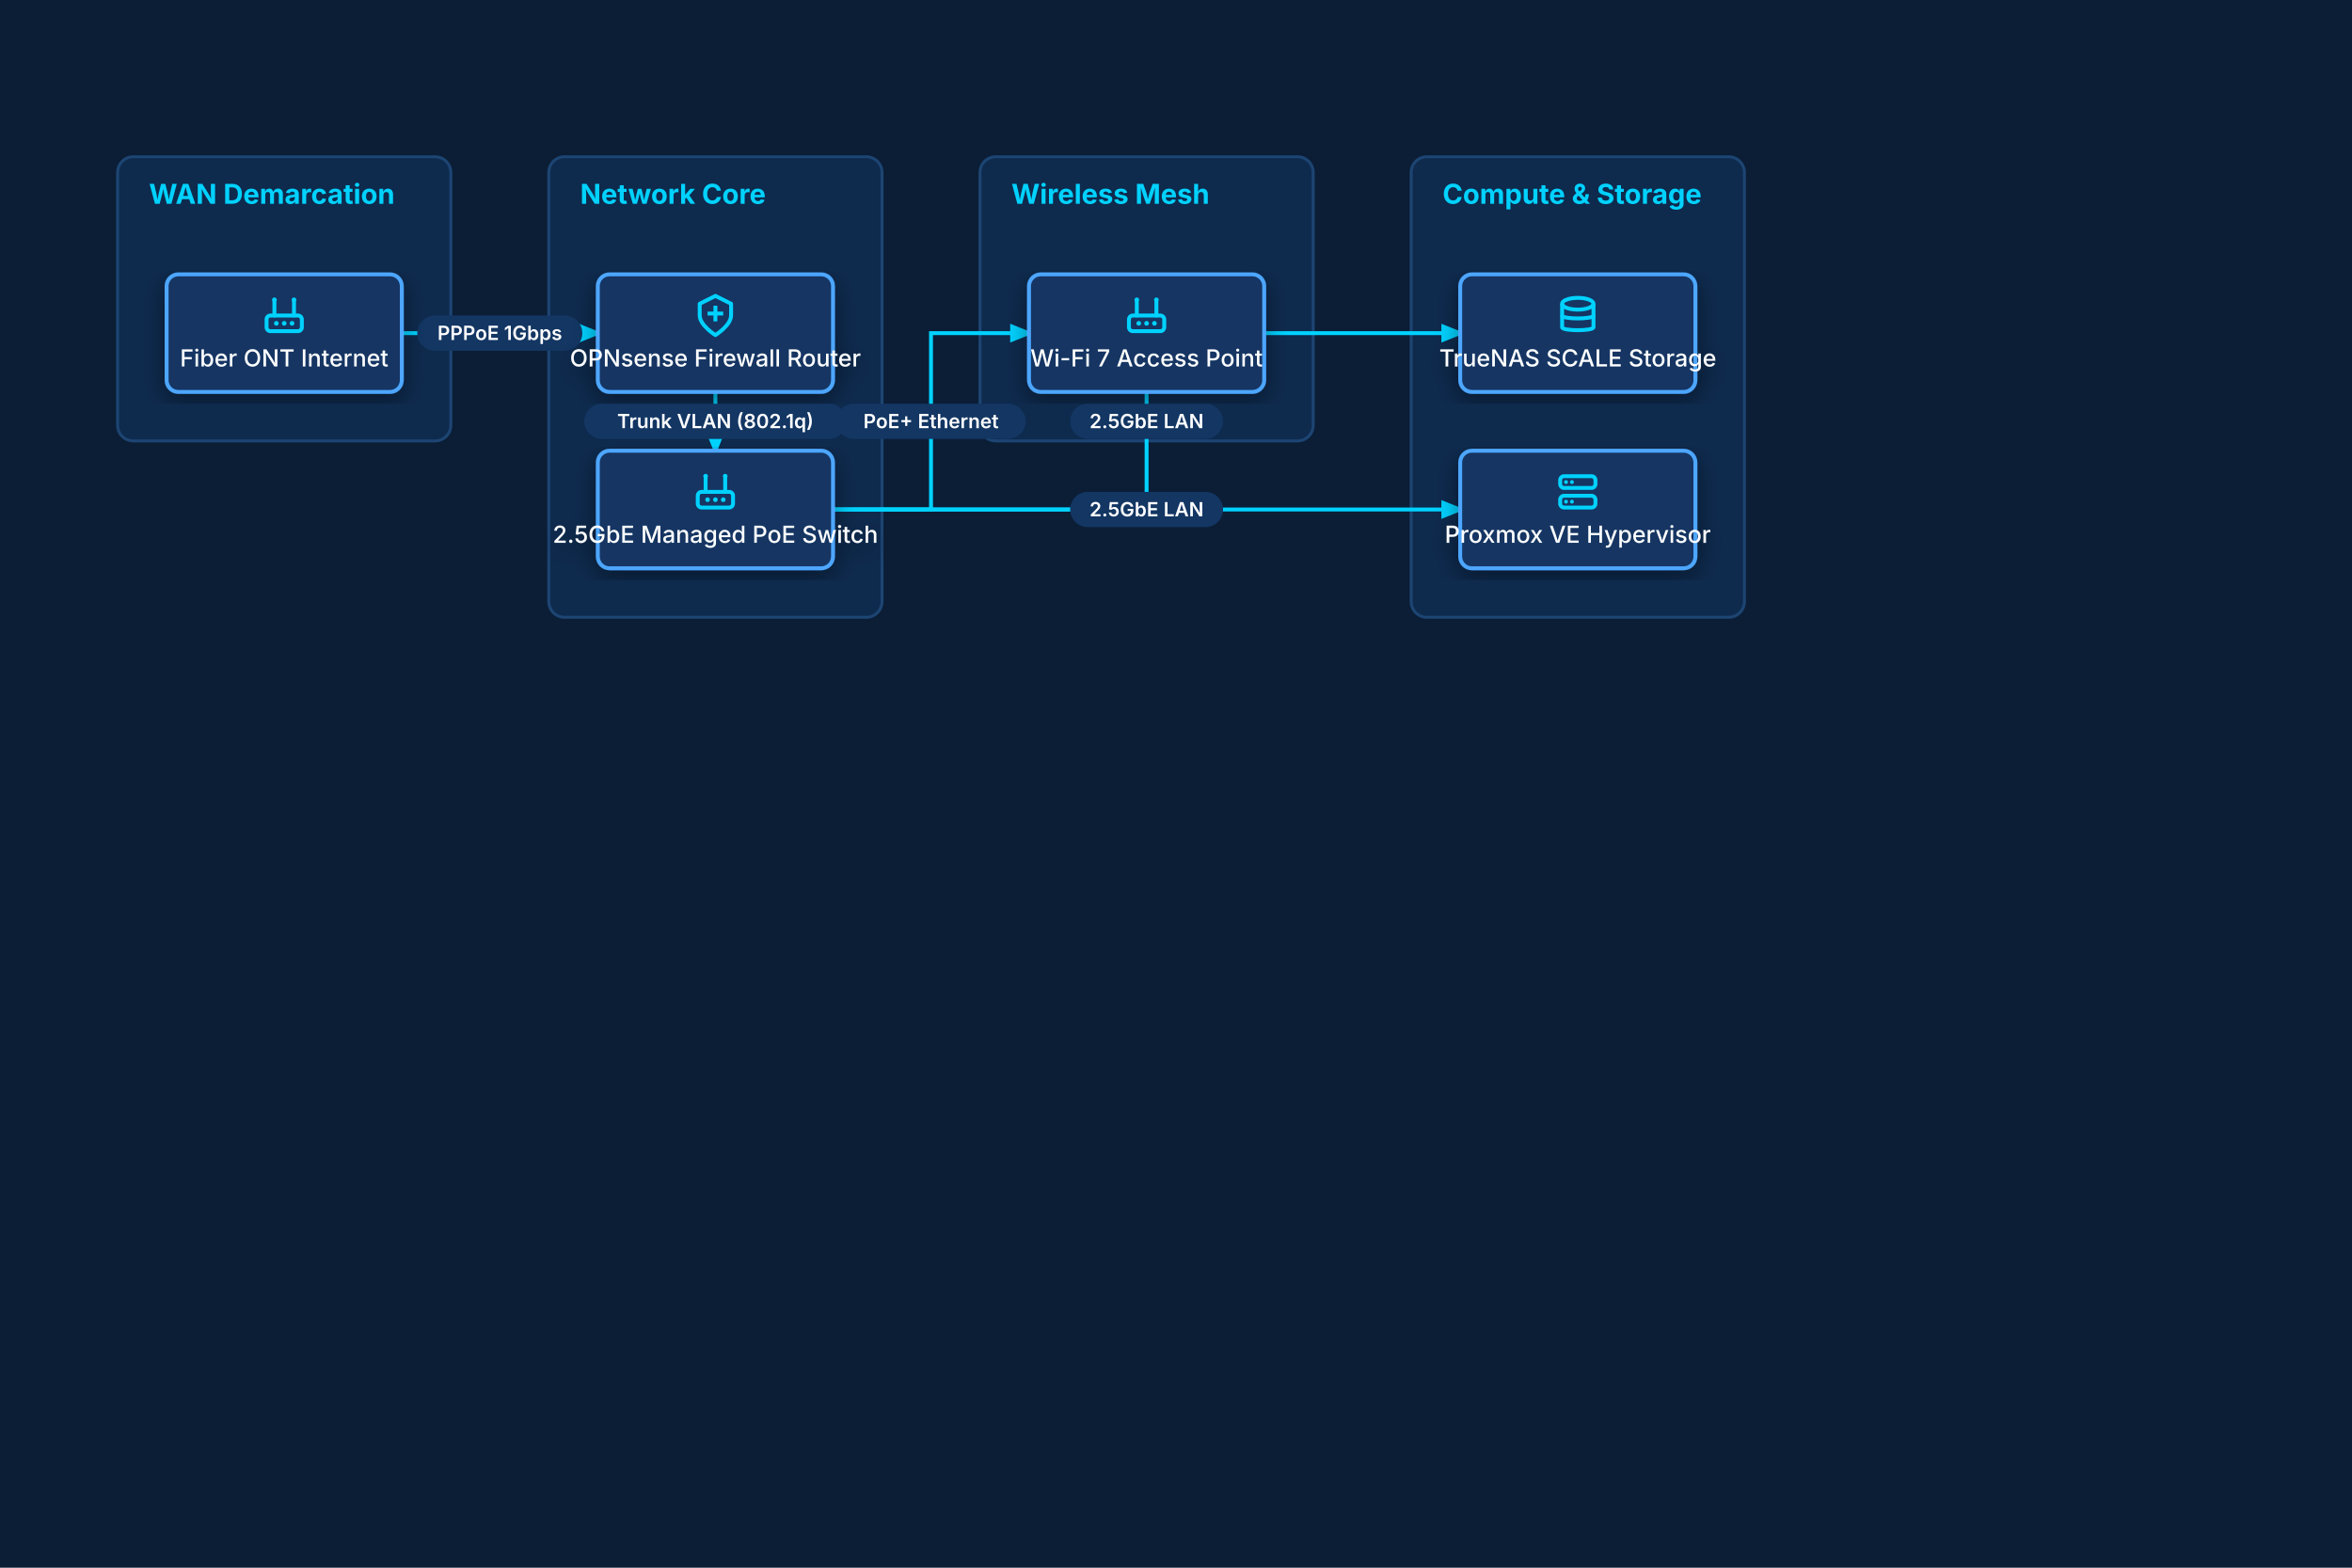
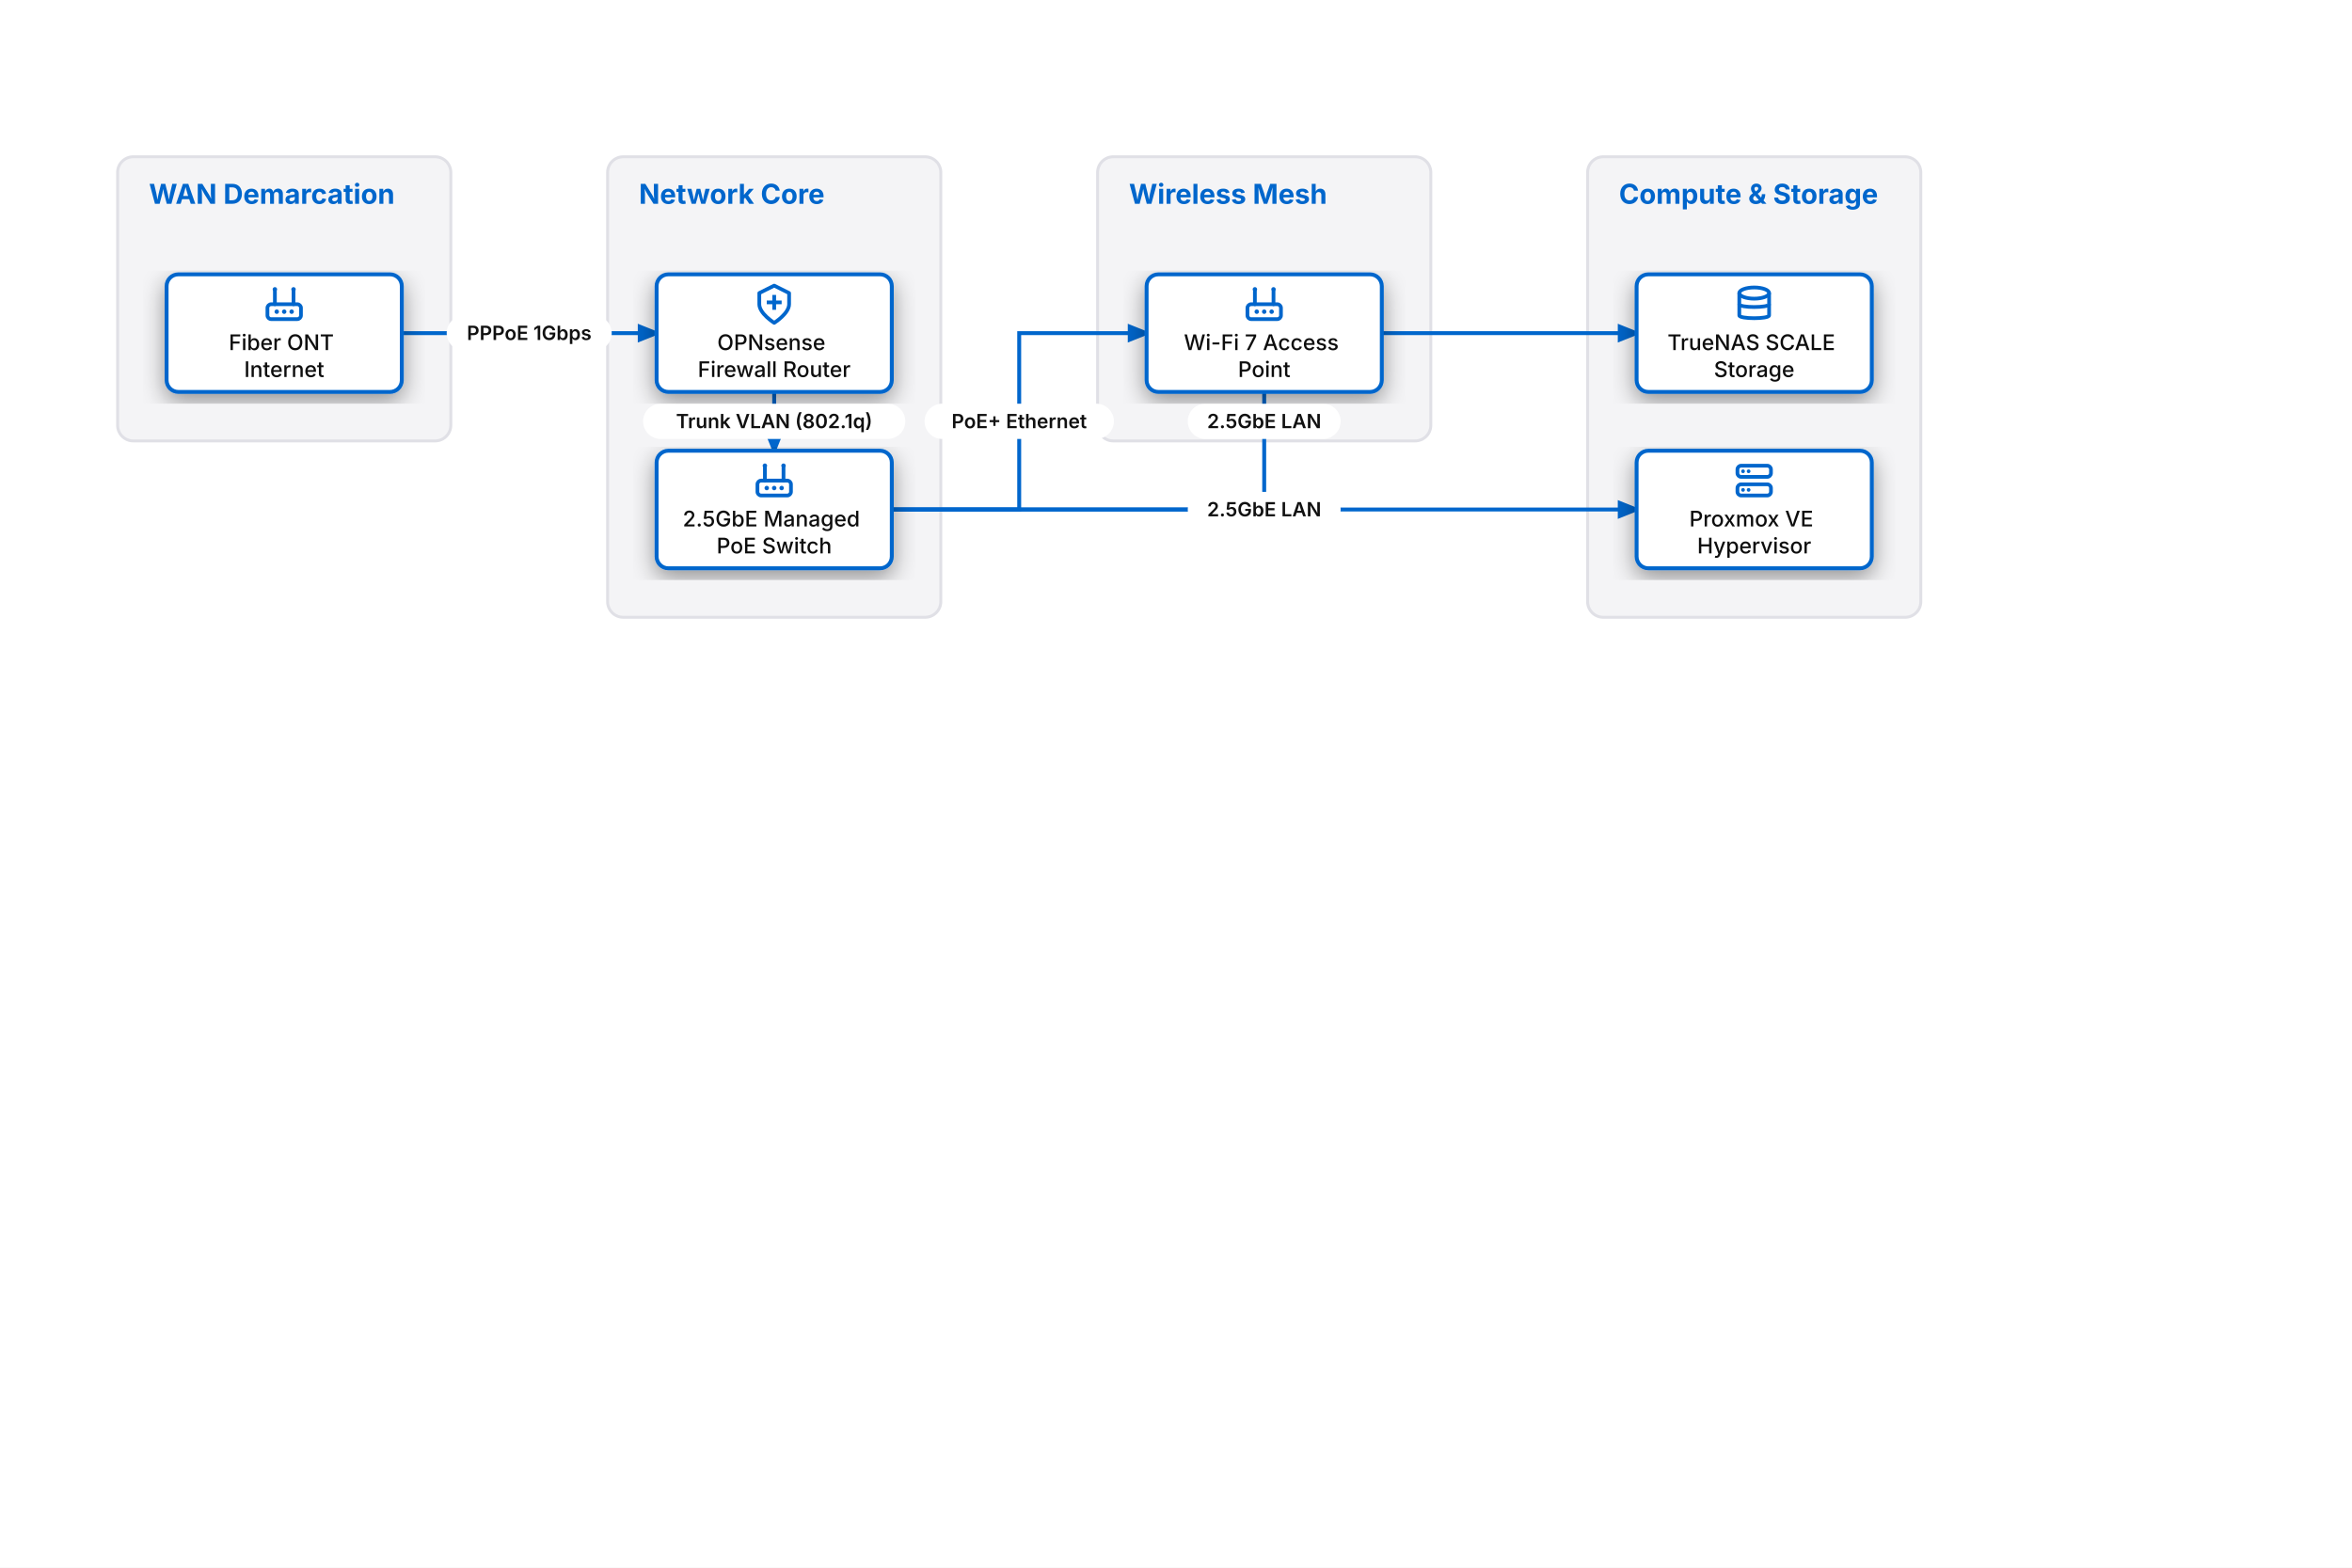
- <svg xmlns="http://www.w3.org/2000/svg" viewBox="0 0 1200.0 800.0" width="1200.0" height="800.0">
+ <svg xmlns="http://www.w3.org/2000/svg" viewBox="0 0 1200 800" width="1200" height="800">
  <defs>
    <marker id="arrow" viewBox="0 0 10 10" refX="8" refY="5" markerWidth="6" markerHeight="6" orient="auto-start-reverse">
-       <path d="M 0 1 L 10 5 L 0 9 z" fill="#00D2FF" />
+       <path d="M 0 1 L 10 5 L 0 9 z" fill="#0066CC" />
+     </marker>
+     <marker id="arrow-tail" viewBox="0 0 10 10" refX="2" refY="5" markerWidth="6" markerHeight="6" orient="auto">
+       <path d="M 10 1 L 0 5 L 10 9 z" fill="#0066CC" />
    </marker>
    <filter id="shadow" x="-10%" y="-10%" width="120%" height="120%">
      <feDropShadow dx="0" dy="4" stdDeviation="6" flood-color="#000000" flood-opacity="0.4" />
    </filter>
  </defs>
-   <rect width="100%" height="100%" fill="#0B1E36" />
+   <rect width="100%" height="100%" fill="#FFFFFF" />
  <g id="group_1">
-     <rect x="60.0" y="80.0" width="170.0" height="145.0" rx="8" fill="#0E2A4D" stroke="#1D4573" stroke-width="1.5" />
-     <text x="76.0" y="104.0" fill="#00D2FF" font-family="Inter, -apple-system, BlinkMacSystemFont, 'Segoe UI', Roboto, sans-serif" font-size="14" font-weight="bold">WAN Demarcation</text>
+     <rect x="60.0" y="80.0" width="170.0" height="145.0" rx="8" fill="#F4F4F6" stroke="#E0E0E6" stroke-width="1.5" />
+     <text x="76.0" y="104.0" fill="#0066CC" font-family="Inter, -apple-system, BlinkMacSystemFont, 'Segoe UI', Roboto, sans-serif" font-size="14" font-weight="bold">WAN Demarcation</text>
  </g>
  <g id="group_2">
-     <rect x="280.0" y="80.0" width="170.0" height="235.0" rx="8" fill="#0E2A4D" stroke="#1D4573" stroke-width="1.5" />
-     <text x="296.0" y="104.0" fill="#00D2FF" font-family="Inter, -apple-system, BlinkMacSystemFont, 'Segoe UI', Roboto, sans-serif" font-size="14" font-weight="bold">Network Core</text>
+     <rect x="310.0" y="80.0" width="170.0" height="235.0" rx="8" fill="#F4F4F6" stroke="#E0E0E6" stroke-width="1.5" />
+     <text x="326.0" y="104.0" fill="#0066CC" font-family="Inter, -apple-system, BlinkMacSystemFont, 'Segoe UI', Roboto, sans-serif" font-size="14" font-weight="bold">Network Core</text>
  </g>
  <g id="group_3">
-     <rect x="500.0" y="80.0" width="170.0" height="145.0" rx="8" fill="#0E2A4D" stroke="#1D4573" stroke-width="1.5" />
-     <text x="516.0" y="104.0" fill="#00D2FF" font-family="Inter, -apple-system, BlinkMacSystemFont, 'Segoe UI', Roboto, sans-serif" font-size="14" font-weight="bold">Wireless Mesh</text>
+     <rect x="560.0" y="80.0" width="170.0" height="145.0" rx="8" fill="#F4F4F6" stroke="#E0E0E6" stroke-width="1.5" />
+     <text x="576.0" y="104.0" fill="#0066CC" font-family="Inter, -apple-system, BlinkMacSystemFont, 'Segoe UI', Roboto, sans-serif" font-size="14" font-weight="bold">Wireless Mesh</text>
  </g>
  <g id="group_4">
-     <rect x="720.0" y="80.0" width="170.0" height="235.0" rx="8" fill="#0E2A4D" stroke="#1D4573" stroke-width="1.5" />
-     <text x="736.0" y="104.0" fill="#00D2FF" font-family="Inter, -apple-system, BlinkMacSystemFont, 'Segoe UI', Roboto, sans-serif" font-size="14" font-weight="bold">Compute &amp; Storage</text>
+     <rect x="810.0" y="80.0" width="170.0" height="235.0" rx="8" fill="#F4F4F6" stroke="#E0E0E6" stroke-width="1.5" />
+     <text x="826.0" y="104.0" fill="#0066CC" font-family="Inter, -apple-system, BlinkMacSystemFont, 'Segoe UI', Roboto, sans-serif" font-size="14" font-weight="bold">Compute &amp; Storage</text>
  </g>
-   <path d="M 205.0 170.0 L 305.0 170.0" fill="none" stroke="#00D2FF" stroke-width="2" marker-end="url(#arrow)" />
+   <path d="M 205.0 170.0 L 335.0 170.0" fill="none" stroke="#0066CC" stroke-width="2" marker-end="url(#arrow)" />
  <g class="badge">
-     <rect x="212.9" y="161.0" width="84.2" height="18.0" rx="9.0" fill="#133663" />
-     <text x="255.0" y="173.5" fill="#FFFFFF" font-size="10.0" font-family="Inter, -apple-system, BlinkMacSystemFont, 'Segoe UI', Roboto, sans-serif" font-weight="600" text-anchor="middle">PPPoE 1Gbps</text>
+     <rect x="227.9" y="161.0" width="84.2" height="18.0" rx="9.0" fill="#FFFFFF" />
+     <text x="270.0" y="173.5" fill="#111111" font-size="10.0" font-family="Inter, -apple-system, BlinkMacSystemFont, 'Segoe UI', Roboto, sans-serif" font-weight="600" text-anchor="middle">PPPoE 1Gbps</text>
  </g>
-   <path d="M 365.0 200.0 L 365.0 230.0" fill="none" stroke="#00D2FF" stroke-width="2" marker-end="url(#arrow)" />
+   <path d="M 395.0 200.0 L 395.0 230.0" fill="none" stroke="#0066CC" stroke-width="2" marker-end="url(#arrow)" />
  <g class="badge">
-     <rect x="298.1" y="206.0" width="133.8" height="18.0" rx="9.0" fill="#133663" />
-     <text x="365.0" y="218.5" fill="#FFFFFF" font-size="10.0" font-family="Inter, -apple-system, BlinkMacSystemFont, 'Segoe UI', Roboto, sans-serif" font-weight="600" text-anchor="middle">Trunk VLAN (802.1q)</text>
+     <rect x="328.1" y="206.0" width="133.8" height="18.0" rx="9.0" fill="#FFFFFF" />
+     <text x="395.0" y="218.5" fill="#111111" font-size="10.0" font-family="Inter, -apple-system, BlinkMacSystemFont, 'Segoe UI', Roboto, sans-serif" font-weight="600" text-anchor="middle">Trunk VLAN (802.1q)</text>
  </g>
-   <path d="M 425.0 260.0 L 475.0 260.0 L 475.0 170.0 L 525.0 170.0" fill="none" stroke="#00D2FF" stroke-width="2" marker-end="url(#arrow)" />
+   <path d="M 455.0 260.0 L 520.0 260.0 L 520.0 170.0 L 585.0 170.0" fill="none" stroke="#0066CC" stroke-width="2" marker-end="url(#arrow)" />
  <g class="badge">
-     <rect x="426.7" y="206.0" width="96.6" height="18.0" rx="9.0" fill="#133663" />
-     <text x="475.0" y="218.5" fill="#FFFFFF" font-size="10.0" font-family="Inter, -apple-system, BlinkMacSystemFont, 'Segoe UI', Roboto, sans-serif" font-weight="600" text-anchor="middle">PoE+ Ethernet</text>
+     <rect x="471.7" y="206.0" width="96.6" height="18.0" rx="9.0" fill="#FFFFFF" />
+     <text x="520.0" y="218.5" fill="#111111" font-size="10.0" font-family="Inter, -apple-system, BlinkMacSystemFont, 'Segoe UI', Roboto, sans-serif" font-weight="600" text-anchor="middle">PoE+ Ethernet</text>
  </g>
-   <path d="M 425.0 260.0 L 585.0 260.0 L 585.0 170.0 L 745.0 170.0" fill="none" stroke="#00D2FF" stroke-width="2" marker-end="url(#arrow)" />
+   <path d="M 455.0 260.0 L 645.0 260.0 L 645.0 170.0 L 835.0 170.0" fill="none" stroke="#0066CC" stroke-width="2" marker-end="url(#arrow)" />
  <g class="badge">
-     <rect x="546.0" y="206.0" width="78.0" height="18.0" rx="9.0" fill="#133663" />
-     <text x="585.0" y="218.5" fill="#FFFFFF" font-size="10.0" font-family="Inter, -apple-system, BlinkMacSystemFont, 'Segoe UI', Roboto, sans-serif" font-weight="600" text-anchor="middle">2.5GbE LAN</text>
+     <rect x="606.0" y="206.0" width="78.0" height="18.0" rx="9.0" fill="#FFFFFF" />
+     <text x="645.0" y="218.5" fill="#111111" font-size="10.0" font-family="Inter, -apple-system, BlinkMacSystemFont, 'Segoe UI', Roboto, sans-serif" font-weight="600" text-anchor="middle">2.5GbE LAN</text>
  </g>
-   <path d="M 425.0 260.0 L 745.0 260.0" fill="none" stroke="#00D2FF" stroke-width="2" marker-end="url(#arrow)" />
+   <path d="M 455.0 260.0 L 835.0 260.0" fill="none" stroke="#0066CC" stroke-width="2" marker-end="url(#arrow)" />
  <g class="badge">
-     <rect x="546.0" y="251.0" width="78.0" height="18.0" rx="9.0" fill="#133663" />
-     <text x="585.0" y="263.5" fill="#FFFFFF" font-size="10.0" font-family="Inter, -apple-system, BlinkMacSystemFont, 'Segoe UI', Roboto, sans-serif" font-weight="600" text-anchor="middle">2.5GbE LAN</text>
+     <rect x="606.0" y="251.0" width="78.0" height="18.0" rx="9.0" fill="#FFFFFF" />
+     <text x="645.0" y="263.5" fill="#111111" font-size="10.0" font-family="Inter, -apple-system, BlinkMacSystemFont, 'Segoe UI', Roboto, sans-serif" font-weight="600" text-anchor="middle">2.5GbE LAN</text>
  </g>
  <g id="ont" filter="url(#shadow)">
-     <rect x="85.0" y="140.0" width="120.0" height="60.0" rx="6.0" fill="#133663" stroke="#4DA6FF" stroke-width="2.0" />
-     <g class="icon icon-router" transform="translate(133.0, 149.0) scale(1.0)">
-       <rect x="3" y="12" width="18" height="8" rx="2" fill="none" stroke="#00D2FF" stroke-width="2.0" />
-       <line x1="7" y1="12" x2="7" y2="5" stroke="#00D2FF" stroke-width="2.0" stroke-linecap="round" />
-       <line x1="17" y1="12" x2="17" y2="5" stroke="#00D2FF" stroke-width="2.0" stroke-linecap="round" />
-       <circle cx="7" cy="4" r="1.2" fill="#00D2FF" />
-       <circle cx="17" cy="4" r="1.2" fill="#00D2FF" />
-       <circle cx="8" cy="16" r="1.2" fill="#00D2FF" />
-       <circle cx="12" cy="16" r="1.2" fill="#00D2FF" />
-       <circle cx="16" cy="16" r="1.2" fill="#00D2FF" />
+     <rect x="85.0" y="140.0" width="120.0" height="60.0" rx="6.0" fill="#FFFFFF" stroke="#0066CC" stroke-width="2.0" />
+     <g class="icon icon-router" transform="translate(133.6, 143.85) scale(0.95)">
+       <rect x="3" y="12" width="18" height="8" rx="2" fill="none" stroke="#0066CC" stroke-width="2.0" />
+       <line x1="7" y1="12" x2="7" y2="5" stroke="#0066CC" stroke-width="2.0" stroke-linecap="round" />
+       <line x1="17" y1="12" x2="17" y2="5" stroke="#0066CC" stroke-width="2.0" stroke-linecap="round" />
+       <circle cx="7" cy="4" r="1.2" fill="#0066CC" />
+       <circle cx="17" cy="4" r="1.2" fill="#0066CC" />
+       <circle cx="8" cy="16" r="1.2" fill="#0066CC" />
+       <circle cx="12" cy="16" r="1.2" fill="#0066CC" />
+       <circle cx="16" cy="16" r="1.2" fill="#0066CC" />
    </g>
-     <text x="145.0" y="187.0" text-anchor="middle" fill="#FFFFFF" font-family="Inter, -apple-system, BlinkMacSystemFont, 'Segoe UI', Roboto, sans-serif" font-size="12" font-weight="500">Fiber ONT Internet</text>
+     <text x="145.0" y="178.65" text-anchor="middle" fill="#111111" font-family="Inter, -apple-system, BlinkMacSystemFont, 'Segoe UI', Roboto, sans-serif" font-size="11.0" font-weight="500">
+       <tspan x="145.0" dy="0">Fiber ONT</tspan>
+       <tspan x="145.0" dy="13.75">Internet</tspan>
+     </text>
  </g>
  <g id="opnsense" filter="url(#shadow)">
-     <rect x="305.0" y="140.0" width="120.0" height="60.0" rx="6.0" fill="#133663" stroke="#4DA6FF" stroke-width="2.0" />
-     <g class="icon icon-firewall" transform="translate(353.0, 149.0) scale(1.0)">
-       <path d="M 12 2 L 20 6 V 12 C 20 17 12 22 12 22 C 12 22 4 17 4 12 V 6 Z" fill="none" stroke="#00D2FF" stroke-width="2.0" stroke-linejoin="round" />
-       <line x1="8" y1="11" x2="16" y2="11" stroke="#00D2FF" stroke-width="2.0" />
-       <line x1="12" y1="7" x2="12" y2="15" stroke="#00D2FF" stroke-width="2.0" />
+     <rect x="335.0" y="140.0" width="120.0" height="60.0" rx="6.0" fill="#FFFFFF" stroke="#0066CC" stroke-width="2.0" />
+     <g class="icon icon-firewall" transform="translate(383.6, 143.85) scale(0.95)">
+       <path d="M 12 2 L 20 6 V 12 C 20 17 12 22 12 22 C 12 22 4 17 4 12 V 6 Z" fill="none" stroke="#0066CC" stroke-width="2.0" stroke-linejoin="round" />
+       <line x1="8" y1="11" x2="16" y2="11" stroke="#0066CC" stroke-width="2.0" />
+       <line x1="12" y1="7" x2="12" y2="15" stroke="#0066CC" stroke-width="2.0" />
    </g>
-     <text x="365.0" y="187.0" text-anchor="middle" fill="#FFFFFF" font-family="Inter, -apple-system, BlinkMacSystemFont, 'Segoe UI', Roboto, sans-serif" font-size="12" font-weight="500">OPNsense Firewall Router</text>
+     <text x="395.0" y="178.65" text-anchor="middle" fill="#111111" font-family="Inter, -apple-system, BlinkMacSystemFont, 'Segoe UI', Roboto, sans-serif" font-size="11.0" font-weight="500">
+       <tspan x="395.0" dy="0">OPNsense</tspan>
+       <tspan x="395.0" dy="13.75">Firewall Router</tspan>
+     </text>
  </g>
  <g id="poe_switch" filter="url(#shadow)">
-     <rect x="305.0" y="230.0" width="120.0" height="60.0" rx="6.0" fill="#133663" stroke="#4DA6FF" stroke-width="2.0" />
-     <g class="icon icon-router" transform="translate(353.0, 239.0) scale(1.0)">
-       <rect x="3" y="12" width="18" height="8" rx="2" fill="none" stroke="#00D2FF" stroke-width="2.0" />
-       <line x1="7" y1="12" x2="7" y2="5" stroke="#00D2FF" stroke-width="2.0" stroke-linecap="round" />
-       <line x1="17" y1="12" x2="17" y2="5" stroke="#00D2FF" stroke-width="2.0" stroke-linecap="round" />
-       <circle cx="7" cy="4" r="1.2" fill="#00D2FF" />
-       <circle cx="17" cy="4" r="1.2" fill="#00D2FF" />
-       <circle cx="8" cy="16" r="1.2" fill="#00D2FF" />
-       <circle cx="12" cy="16" r="1.2" fill="#00D2FF" />
-       <circle cx="16" cy="16" r="1.2" fill="#00D2FF" />
+     <rect x="335.0" y="230.0" width="120.0" height="60.0" rx="6.0" fill="#FFFFFF" stroke="#0066CC" stroke-width="2.0" />
+     <g class="icon icon-router" transform="translate(383.6, 233.85) scale(0.95)">
+       <rect x="3" y="12" width="18" height="8" rx="2" fill="none" stroke="#0066CC" stroke-width="2.0" />
+       <line x1="7" y1="12" x2="7" y2="5" stroke="#0066CC" stroke-width="2.0" stroke-linecap="round" />
+       <line x1="17" y1="12" x2="17" y2="5" stroke="#0066CC" stroke-width="2.0" stroke-linecap="round" />
+       <circle cx="7" cy="4" r="1.2" fill="#0066CC" />
+       <circle cx="17" cy="4" r="1.2" fill="#0066CC" />
+       <circle cx="8" cy="16" r="1.2" fill="#0066CC" />
+       <circle cx="12" cy="16" r="1.2" fill="#0066CC" />
+       <circle cx="16" cy="16" r="1.2" fill="#0066CC" />
    </g>
-     <text x="365.0" y="277.0" text-anchor="middle" fill="#FFFFFF" font-family="Inter, -apple-system, BlinkMacSystemFont, 'Segoe UI', Roboto, sans-serif" font-size="12" font-weight="500">2.5GbE Managed PoE Switch</text>
+     <text x="395.0" y="268.65" text-anchor="middle" fill="#111111" font-family="Inter, -apple-system, BlinkMacSystemFont, 'Segoe UI', Roboto, sans-serif" font-size="11.0" font-weight="500">
+       <tspan x="395.0" dy="0">2.5GbE Managed</tspan>
+       <tspan x="395.0" dy="13.75">PoE Switch</tspan>
+     </text>
  </g>
  <g id="ap_wifi" filter="url(#shadow)">
-     <rect x="525.0" y="140.0" width="120.0" height="60.0" rx="6.0" fill="#133663" stroke="#4DA6FF" stroke-width="2.0" />
-     <g class="icon icon-router" transform="translate(573.0, 149.0) scale(1.0)">
-       <rect x="3" y="12" width="18" height="8" rx="2" fill="none" stroke="#00D2FF" stroke-width="2.0" />
-       <line x1="7" y1="12" x2="7" y2="5" stroke="#00D2FF" stroke-width="2.0" stroke-linecap="round" />
-       <line x1="17" y1="12" x2="17" y2="5" stroke="#00D2FF" stroke-width="2.0" stroke-linecap="round" />
-       <circle cx="7" cy="4" r="1.2" fill="#00D2FF" />
-       <circle cx="17" cy="4" r="1.2" fill="#00D2FF" />
-       <circle cx="8" cy="16" r="1.2" fill="#00D2FF" />
-       <circle cx="12" cy="16" r="1.2" fill="#00D2FF" />
-       <circle cx="16" cy="16" r="1.2" fill="#00D2FF" />
+     <rect x="585.0" y="140.0" width="120.0" height="60.0" rx="6.0" fill="#FFFFFF" stroke="#0066CC" stroke-width="2.0" />
+     <g class="icon icon-router" transform="translate(633.6, 143.85) scale(0.95)">
+       <rect x="3" y="12" width="18" height="8" rx="2" fill="none" stroke="#0066CC" stroke-width="2.0" />
+       <line x1="7" y1="12" x2="7" y2="5" stroke="#0066CC" stroke-width="2.0" stroke-linecap="round" />
+       <line x1="17" y1="12" x2="17" y2="5" stroke="#0066CC" stroke-width="2.0" stroke-linecap="round" />
+       <circle cx="7" cy="4" r="1.2" fill="#0066CC" />
+       <circle cx="17" cy="4" r="1.2" fill="#0066CC" />
+       <circle cx="8" cy="16" r="1.2" fill="#0066CC" />
+       <circle cx="12" cy="16" r="1.2" fill="#0066CC" />
+       <circle cx="16" cy="16" r="1.2" fill="#0066CC" />
    </g>
-     <text x="585.0" y="187.0" text-anchor="middle" fill="#FFFFFF" font-family="Inter, -apple-system, BlinkMacSystemFont, 'Segoe UI', Roboto, sans-serif" font-size="12" font-weight="500">Wi-Fi 7 Access Point</text>
+     <text x="645.0" y="178.65" text-anchor="middle" fill="#111111" font-family="Inter, -apple-system, BlinkMacSystemFont, 'Segoe UI', Roboto, sans-serif" font-size="11.0" font-weight="500">
+       <tspan x="645.0" dy="0">Wi-Fi 7 Access</tspan>
+       <tspan x="645.0" dy="13.75">Point</tspan>
+     </text>
  </g>
  <g id="truenas" filter="url(#shadow)">
-     <rect x="745.0" y="140.0" width="120.0" height="60.0" rx="6.0" fill="#133663" stroke="#4DA6FF" stroke-width="2.0" />
-     <g class="icon icon-storage" transform="translate(793.0, 149.0) scale(1.0)">
-       <ellipse cx="12" cy="6" rx="8" ry="3" fill="none" stroke="#00D2FF" stroke-width="2.0" />
-       <path d="M 4 6 V 18 C 4 20 20 20 20 18 V 6" fill="none" stroke="#00D2FF" stroke-width="2.0" />
-       <path d="M 4 12 C 4 14 20 14 20 12" fill="none" stroke="#00D2FF" stroke-width="2.0" />
+     <rect x="835.0" y="140.0" width="120.0" height="60.0" rx="6.0" fill="#FFFFFF" stroke="#0066CC" stroke-width="2.0" />
+     <g class="icon icon-storage" transform="translate(883.6, 143.85) scale(0.95)">
+       <ellipse cx="12" cy="6" rx="8" ry="3" fill="none" stroke="#0066CC" stroke-width="2.0" />
+       <path d="M 4 6 V 18 C 4 20 20 20 20 18 V 6" fill="none" stroke="#0066CC" stroke-width="2.0" />
+       <path d="M 4 12 C 4 14 20 14 20 12" fill="none" stroke="#0066CC" stroke-width="2.0" />
    </g>
-     <text x="805.0" y="187.0" text-anchor="middle" fill="#FFFFFF" font-family="Inter, -apple-system, BlinkMacSystemFont, 'Segoe UI', Roboto, sans-serif" font-size="12" font-weight="500">TrueNAS SCALE Storage</text>
+     <text x="895.0" y="178.65" text-anchor="middle" fill="#111111" font-family="Inter, -apple-system, BlinkMacSystemFont, 'Segoe UI', Roboto, sans-serif" font-size="11.0" font-weight="500">
+       <tspan x="895.0" dy="0">TrueNAS SCALE</tspan>
+       <tspan x="895.0" dy="13.75">Storage</tspan>
+     </text>
  </g>
  <g id="proxmox" filter="url(#shadow)">
-     <rect x="745.0" y="230.0" width="120.0" height="60.0" rx="6.0" fill="#133663" stroke="#4DA6FF" stroke-width="2.0" />
-     <g class="icon icon-server" transform="translate(793.0, 239.0) scale(1.0)">
-       <rect x="3" y="4" width="18" height="6" rx="2" fill="none" stroke="#00D2FF" stroke-width="2.0" />
-       <rect x="3" y="14" width="18" height="6" rx="2" fill="none" stroke="#00D2FF" stroke-width="2.0" />
-       <circle cx="6" cy="7" r="1" fill="#00D2FF" />
-       <circle cx="9" cy="7" r="1" fill="#00D2FF" />
-       <circle cx="6" cy="17" r="1" fill="#00D2FF" />
-       <circle cx="9" cy="17" r="1" fill="#00D2FF" />
+     <rect x="835.0" y="230.0" width="120.0" height="60.0" rx="6.0" fill="#FFFFFF" stroke="#0066CC" stroke-width="2.0" />
+     <g class="icon icon-server" transform="translate(883.6, 233.85) scale(0.95)">
+       <rect x="3" y="4" width="18" height="6" rx="2" fill="none" stroke="#0066CC" stroke-width="2.0" />
+       <rect x="3" y="14" width="18" height="6" rx="2" fill="none" stroke="#0066CC" stroke-width="2.0" />
+       <circle cx="6" cy="7" r="1" fill="#0066CC" />
+       <circle cx="9" cy="7" r="1" fill="#0066CC" />
+       <circle cx="6" cy="17" r="1" fill="#0066CC" />
+       <circle cx="9" cy="17" r="1" fill="#0066CC" />
    </g>
-     <text x="805.0" y="277.0" text-anchor="middle" fill="#FFFFFF" font-family="Inter, -apple-system, BlinkMacSystemFont, 'Segoe UI', Roboto, sans-serif" font-size="12" font-weight="500">Proxmox VE Hypervisor</text>
+     <text x="895.0" y="268.65" text-anchor="middle" fill="#111111" font-family="Inter, -apple-system, BlinkMacSystemFont, 'Segoe UI', Roboto, sans-serif" font-size="11.0" font-weight="500">
+       <tspan x="895.0" dy="0">Proxmox VE</tspan>
+       <tspan x="895.0" dy="13.75">Hypervisor</tspan>
+     </text>
  </g>
</svg>
